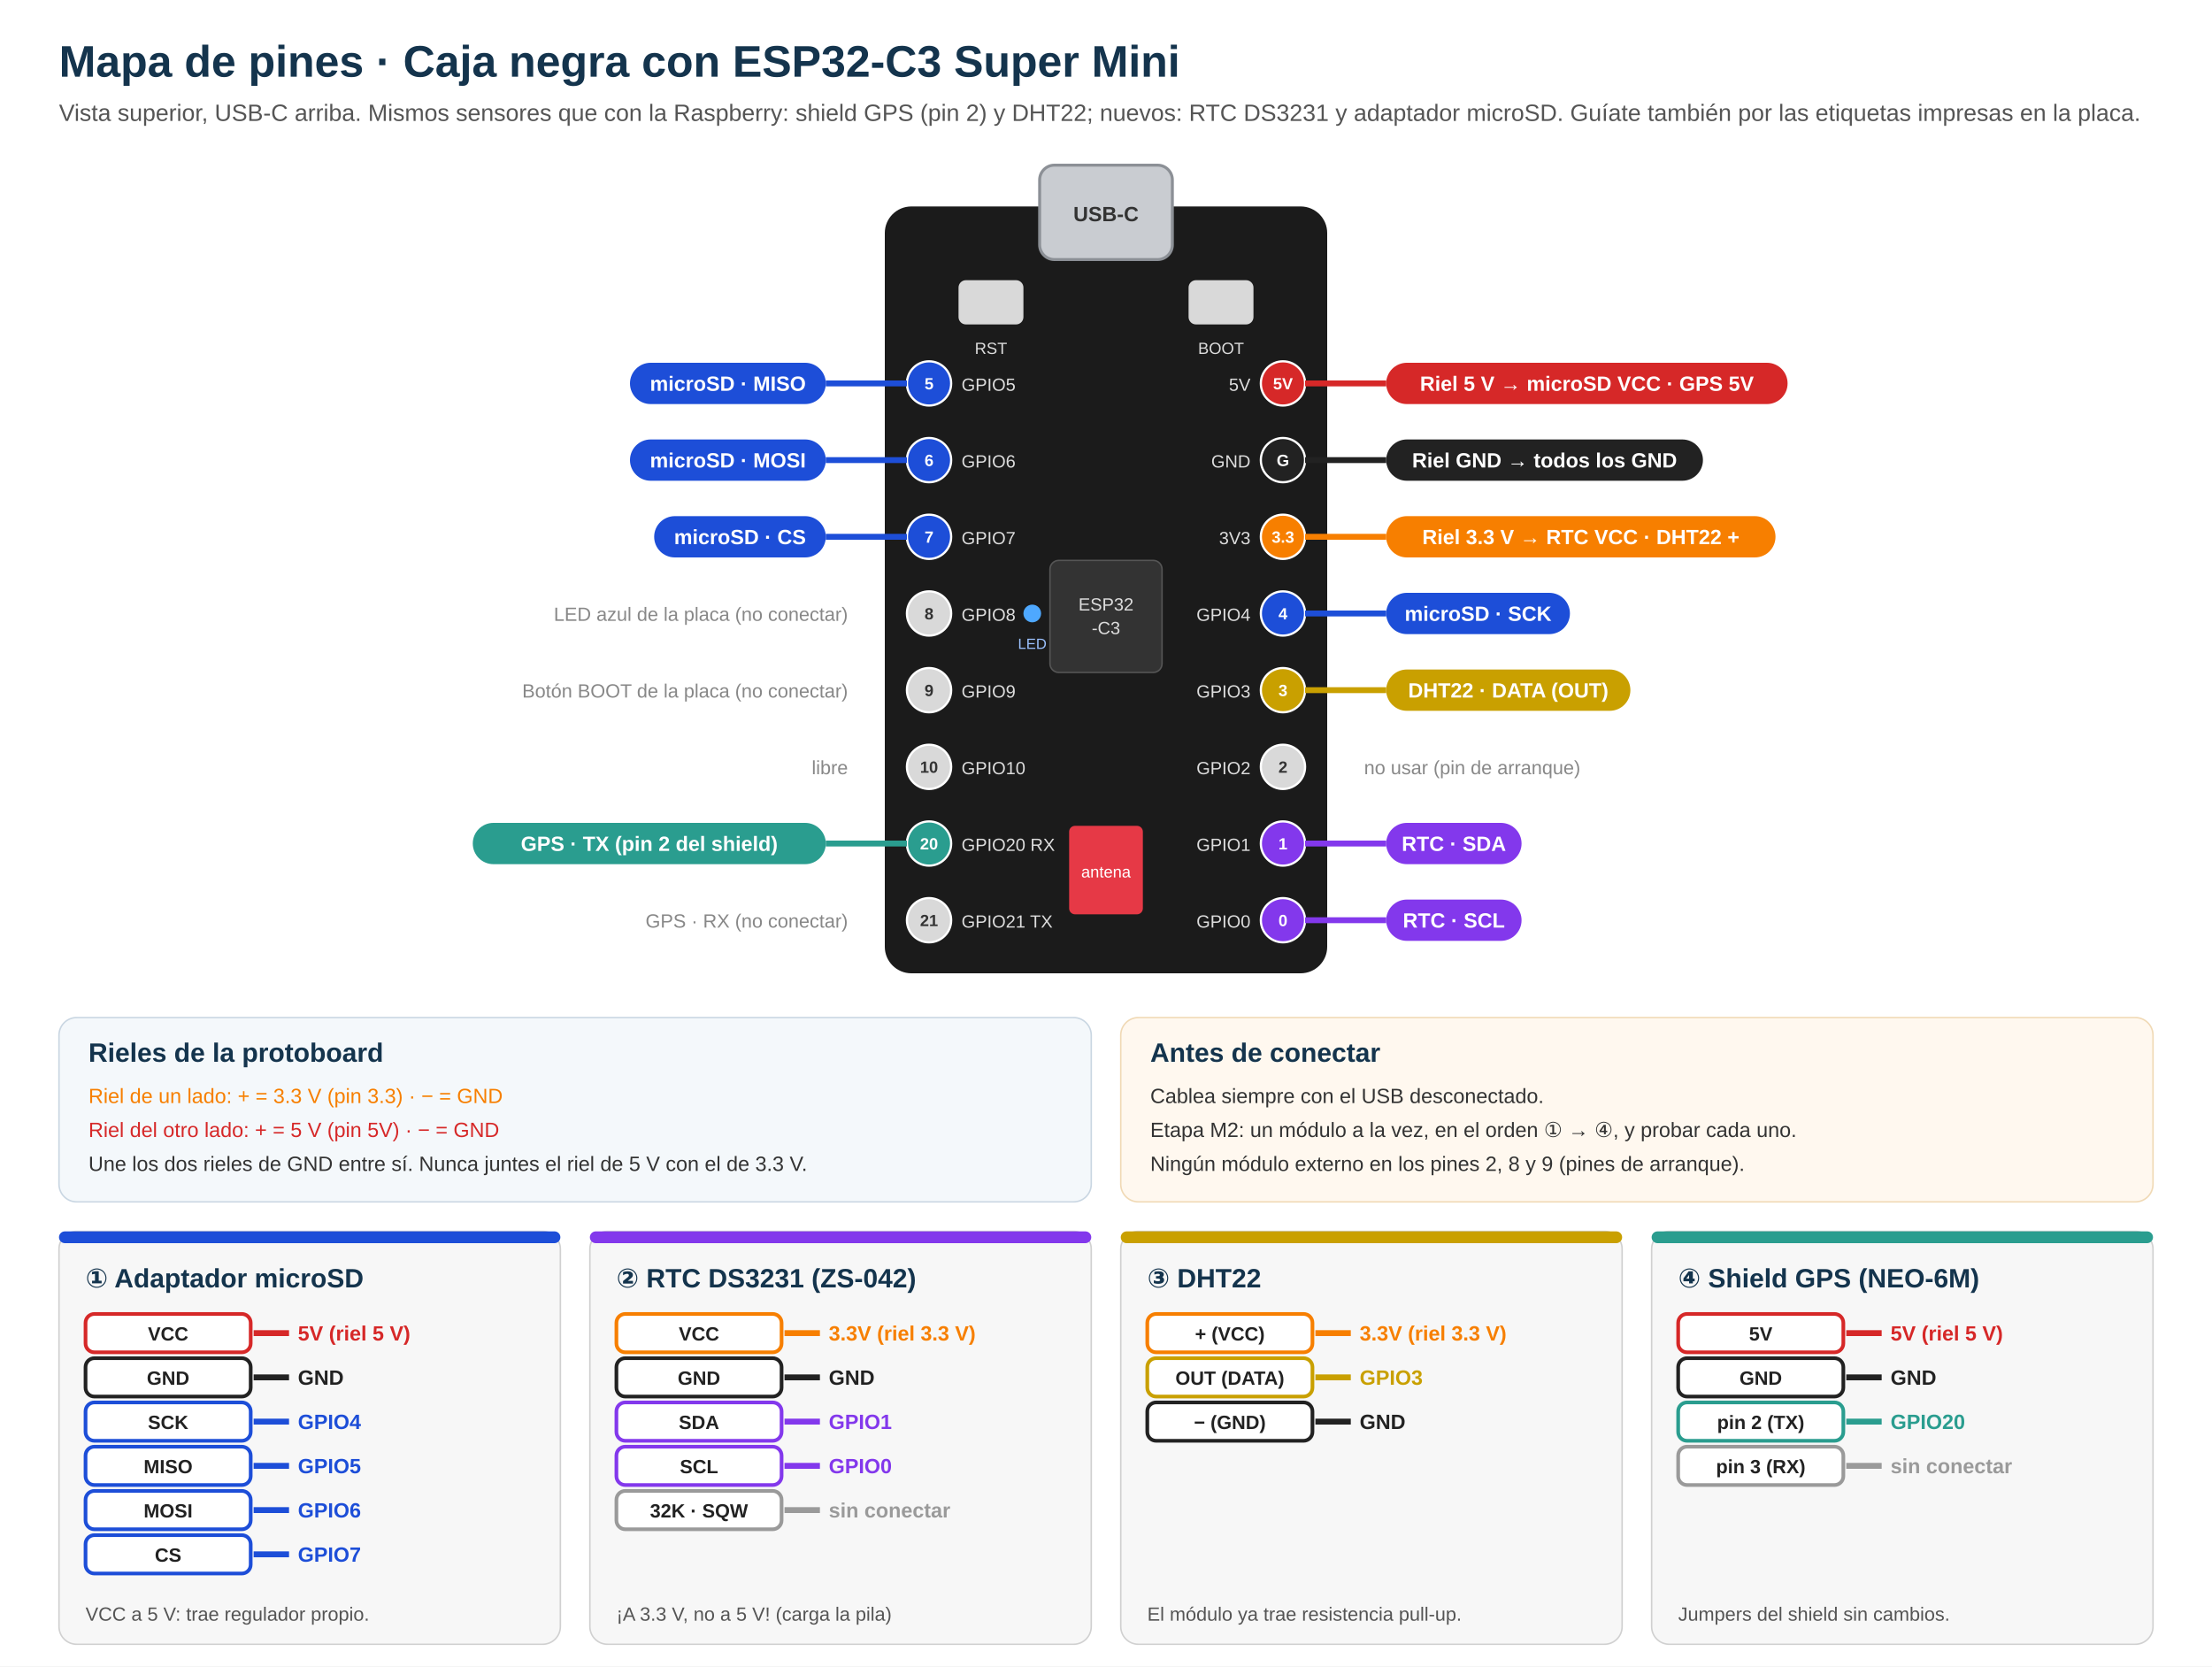
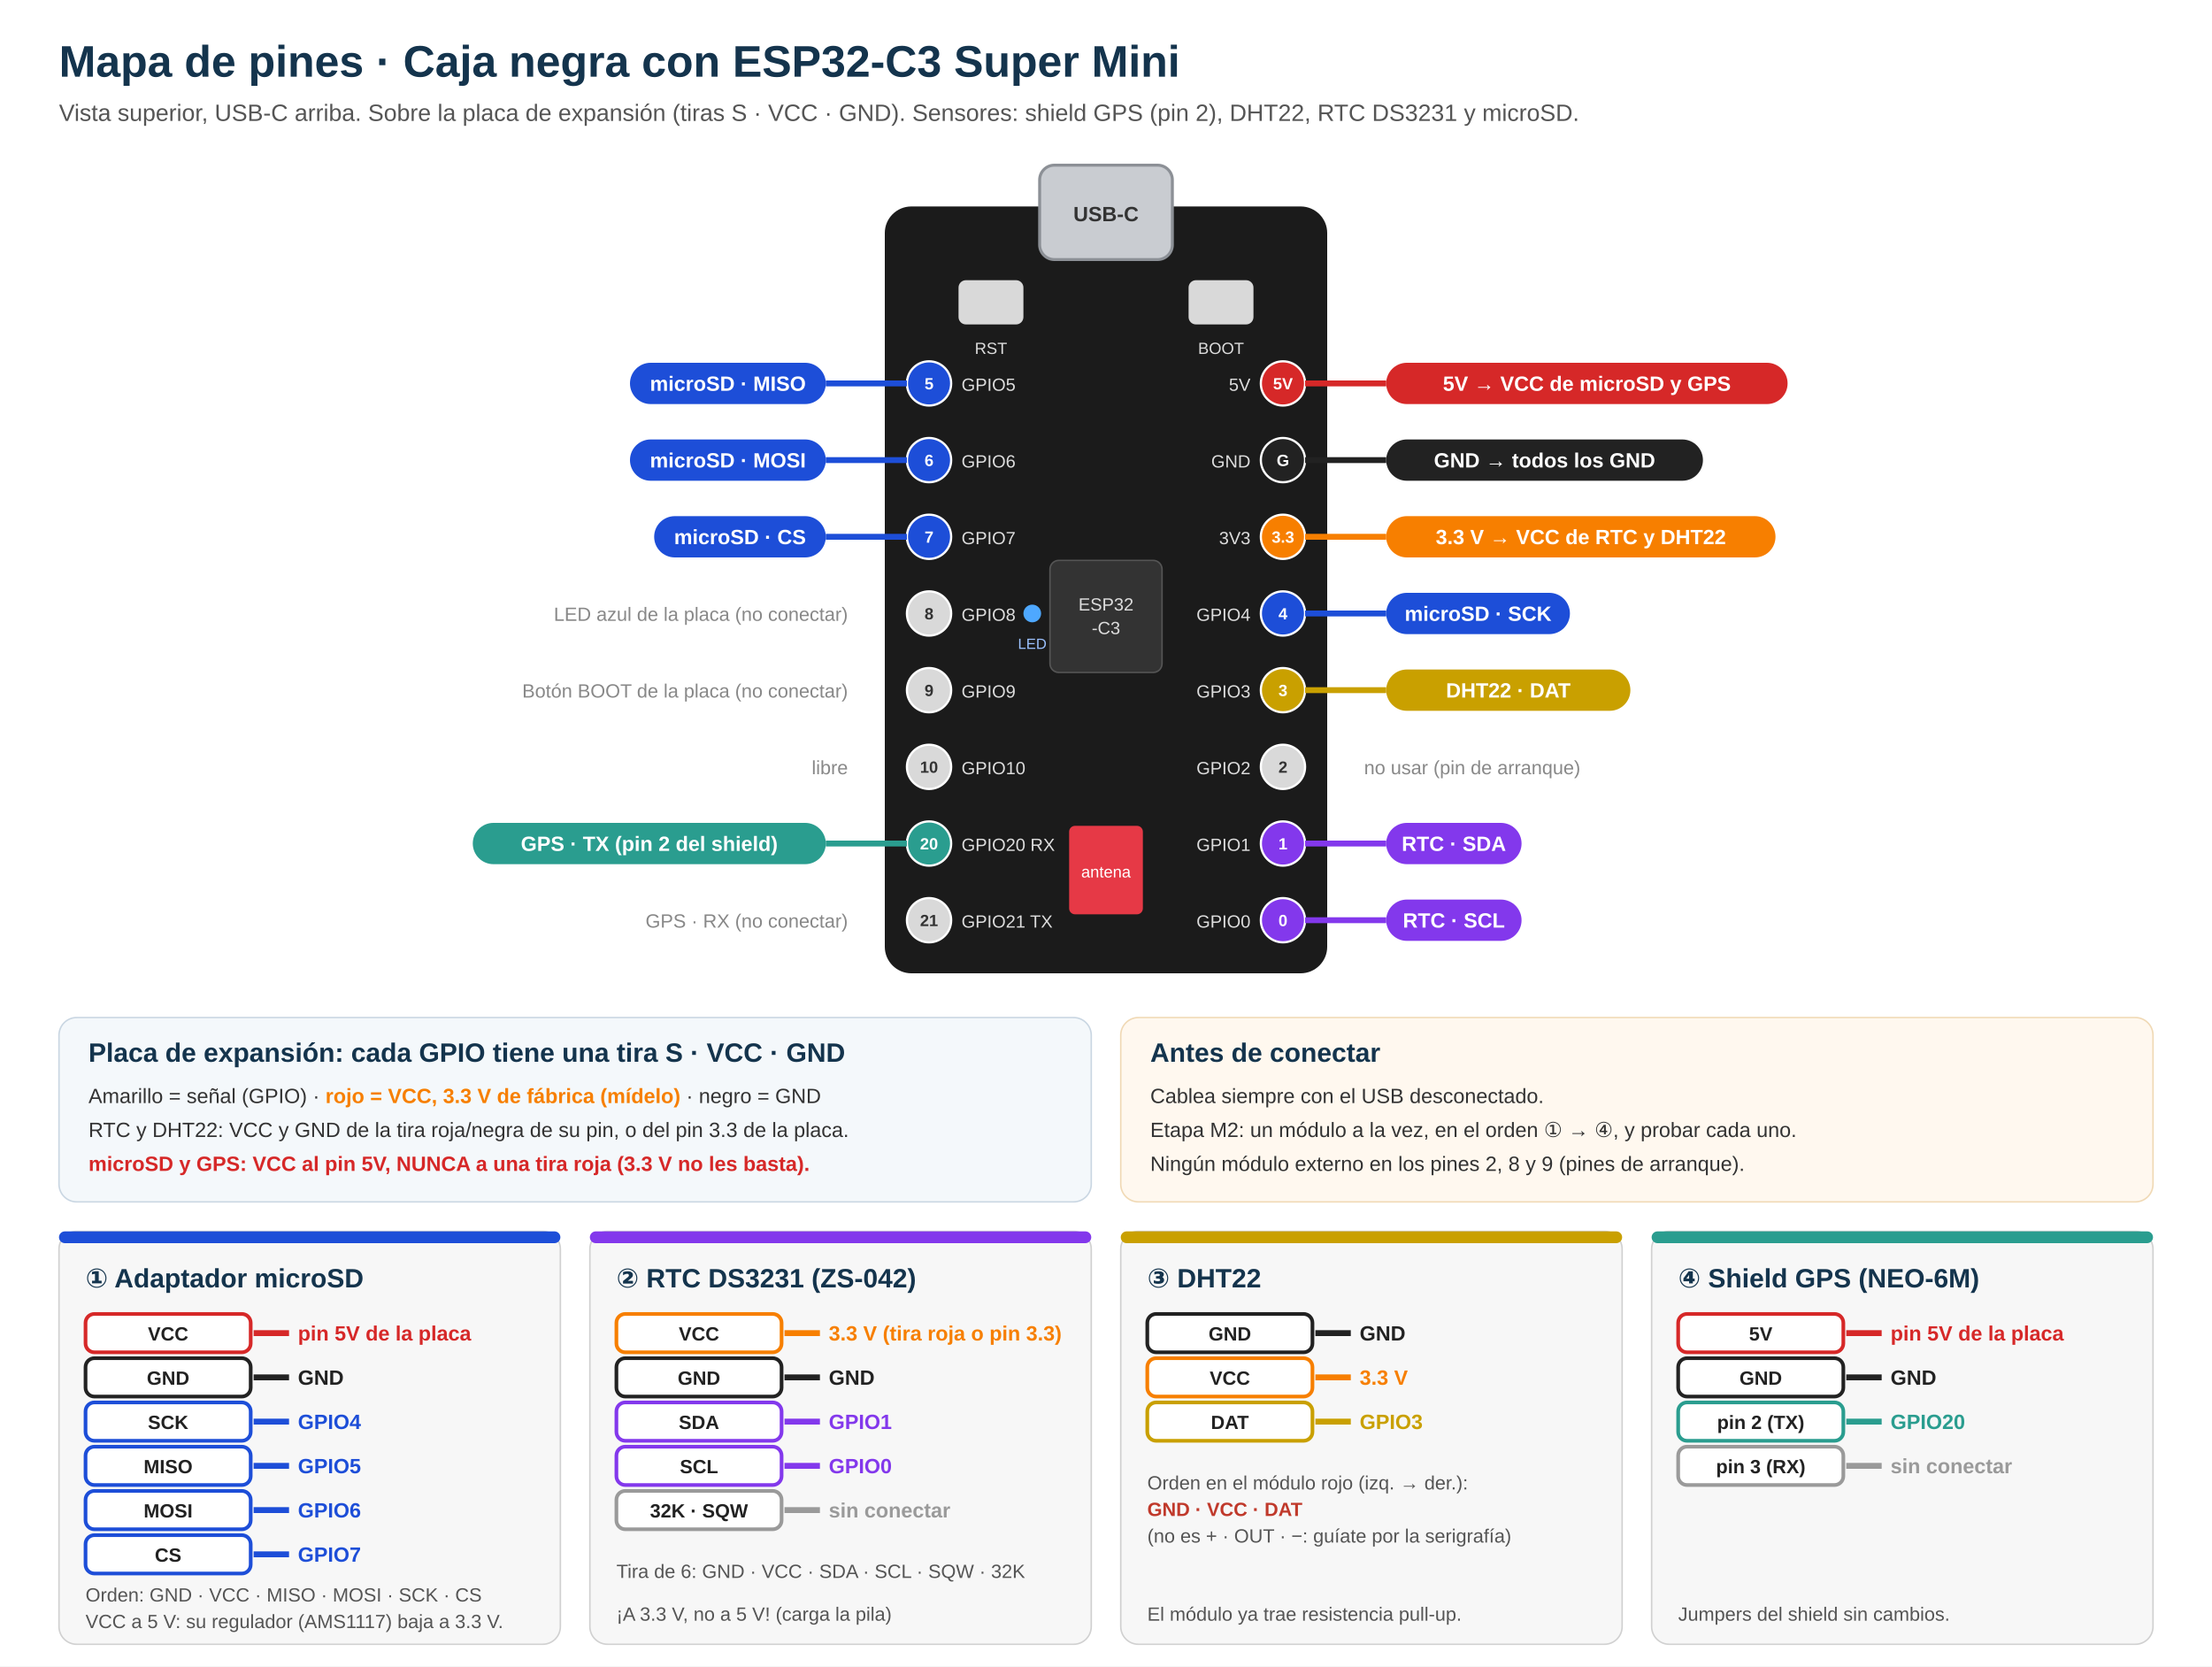
<svg xmlns="http://www.w3.org/2000/svg" width="1500" height="1130" viewBox="0 0 1500 1130" font-family="Arial, Helvetica, sans-serif">
  <rect width="1500" height="1130" fill="#ffffff" />
  <text x="40" y="52" font-size="30" font-weight="bold" fill="#14344d">Mapa de pines · Caja negra con ESP32-C3 Super Mini</text>
-   <text x="40" y="82" font-size="16" fill="#555">Vista superior, USB-C arriba. Mismos sensores que con la Raspberry: shield GPS (pin 2) y DHT22; nuevos: RTC DS3231 y adaptador microSD. Guíate también por las etiquetas impresas en la placa.</text>
+   <text x="40" y="82" font-size="16" fill="#555">Vista superior, USB-C arriba. Sobre la placa de expansión (tiras S · VCC · GND). Sensores: shield GPS (pin 2), DHT22, RTC DS3231 y microSD.</text>
  <rect x="600" y="140" width="300" height="520" rx="18" fill="#1b1b1b" />
  <rect x="705" y="112" width="90" height="64" rx="10" fill="#c9ccd1" stroke="#8c9096" stroke-width="2" />
  <text x="750" y="150" font-size="14" font-weight="bold" fill="#333" text-anchor="middle">USB-C</text>
  <rect x="650" y="190" width="44" height="30" rx="5" fill="#d9d9d9" />
  <text x="672" y="240" font-size="11" fill="#ddd" text-anchor="middle">RST</text>
  <rect x="806" y="190" width="44" height="30" rx="5" fill="#d9d9d9" />
  <text x="828" y="240" font-size="11" fill="#ddd" text-anchor="middle">BOOT</text>
  <rect x="712" y="380" width="76" height="76" rx="6" fill="#333" stroke="#555" />
  <text x="750" y="414" font-size="12" fill="#ddd" text-anchor="middle">ESP32</text>
  <text x="750" y="430" font-size="12" fill="#ddd" text-anchor="middle">-C3</text>
  <rect x="725" y="560" width="50" height="60" rx="4" fill="#e63946" />
  <text x="750" y="595" font-size="11" fill="#fff" text-anchor="middle">antena</text>
  <circle cx="630" cy="260" r="15" fill="#1d4ed8" stroke="#fff" stroke-width="1.5" />
  <text x="630" y="264" font-size="11" font-weight="bold" fill="#fff" text-anchor="middle">5</text>
  <text x="652" y="265" font-size="12" fill="#ddd">GPIO5</text>
  <line x1="560" y1="260" x2="615" y2="260" stroke="#1d4ed8" stroke-width="4" />
  <rect x="427.2" y="246" width="132.8" height="28" rx="14" fill="#1d4ed8" />
  <text x="493.6" y="265" font-size="14" font-weight="bold" fill="#fff" text-anchor="middle">microSD · MISO</text>
  <circle cx="870" cy="260" r="15" fill="#d62828" stroke="#fff" stroke-width="1.5" />
  <text x="870" y="264" font-size="11" font-weight="bold" fill="#fff" text-anchor="middle">5V</text>
  <text x="848" y="265" font-size="12" fill="#ddd" text-anchor="end">5V</text>
  <line x1="885" y1="260" x2="940" y2="260" stroke="#d62828" stroke-width="4" />
  <rect x="940" y="246" width="272.2" height="28" rx="14" fill="#d62828" />
-   <text x="1076.1" y="265" font-size="14" font-weight="bold" fill="#fff" text-anchor="middle">Riel 5 V → microSD VCC · GPS 5V</text>
+   <text x="1076.1" y="265" font-size="14" font-weight="bold" fill="#fff" text-anchor="middle">5V → VCC de microSD y GPS</text>
  <circle cx="630" cy="312" r="15" fill="#1d4ed8" stroke="#fff" stroke-width="1.5" />
  <text x="630" y="316" font-size="11" font-weight="bold" fill="#fff" text-anchor="middle">6</text>
  <text x="652" y="317" font-size="12" fill="#ddd">GPIO6</text>
  <line x1="560" y1="312" x2="615" y2="312" stroke="#1d4ed8" stroke-width="4" />
  <rect x="427.2" y="298" width="132.8" height="28" rx="14" fill="#1d4ed8" />
  <text x="493.6" y="317" font-size="14" font-weight="bold" fill="#fff" text-anchor="middle">microSD · MOSI</text>
  <circle cx="870" cy="312" r="15" fill="#222222" stroke="#fff" stroke-width="1.5" />
  <text x="870" y="316" font-size="11" font-weight="bold" fill="#fff" text-anchor="middle">G</text>
  <text x="848" y="317" font-size="12" fill="#ddd" text-anchor="end">GND</text>
  <line x1="885" y1="312" x2="940" y2="312" stroke="#222222" stroke-width="4" />
  <rect x="940" y="298" width="214.8" height="28" rx="14" fill="#222222" />
-   <text x="1047.4" y="317" font-size="14" font-weight="bold" fill="#fff" text-anchor="middle">Riel GND → todos los GND</text>
+   <text x="1047.4" y="317" font-size="14" font-weight="bold" fill="#fff" text-anchor="middle">GND → todos los GND</text>
  <circle cx="630" cy="364" r="15" fill="#1d4ed8" stroke="#fff" stroke-width="1.5" />
  <text x="630" y="368" font-size="11" font-weight="bold" fill="#fff" text-anchor="middle">7</text>
  <text x="652" y="369" font-size="12" fill="#ddd">GPIO7</text>
  <line x1="560" y1="364" x2="615" y2="364" stroke="#1d4ed8" stroke-width="4" />
  <rect x="443.6" y="350" width="116.4" height="28" rx="14" fill="#1d4ed8" />
  <text x="501.8" y="369" font-size="14" font-weight="bold" fill="#fff" text-anchor="middle">microSD · CS</text>
  <circle cx="870" cy="364" r="15" fill="#f77f00" stroke="#fff" stroke-width="1.5" />
  <text x="870" y="368" font-size="11" font-weight="bold" fill="#fff" text-anchor="middle">3.3</text>
  <text x="848" y="369" font-size="12" fill="#ddd" text-anchor="end">3V3</text>
  <line x1="885" y1="364" x2="940" y2="364" stroke="#f77f00" stroke-width="4" />
  <rect x="940" y="350" width="264.0" height="28" rx="14" fill="#f77f00" />
-   <text x="1072.0" y="369" font-size="14" font-weight="bold" fill="#fff" text-anchor="middle">Riel 3.3 V → RTC VCC · DHT22 +</text>
+   <text x="1072.0" y="369" font-size="14" font-weight="bold" fill="#fff" text-anchor="middle">3.3 V → VCC de RTC y DHT22</text>
  <circle cx="630" cy="416" r="15" fill="#d9d9d9" stroke="#fff" stroke-width="1.5" />
  <text x="630" y="420" font-size="11" font-weight="bold" fill="#333" text-anchor="middle">8</text>
  <text x="652" y="421" font-size="12" fill="#ddd">GPIO8</text>
  <text x="575" y="421" font-size="13" fill="#888" text-anchor="end">LED azul de la placa (no conectar)</text>
  <circle cx="870" cy="416" r="15" fill="#1d4ed8" stroke="#fff" stroke-width="1.5" />
  <text x="870" y="420" font-size="11" font-weight="bold" fill="#fff" text-anchor="middle">4</text>
  <text x="848" y="421" font-size="12" fill="#ddd" text-anchor="end">GPIO4</text>
  <line x1="885" y1="416" x2="940" y2="416" stroke="#1d4ed8" stroke-width="4" />
  <rect x="940" y="402" width="124.6" height="28" rx="14" fill="#1d4ed8" />
  <text x="1002.3" y="421" font-size="14" font-weight="bold" fill="#fff" text-anchor="middle">microSD · SCK</text>
  <circle cx="630" cy="468" r="15" fill="#d9d9d9" stroke="#fff" stroke-width="1.5" />
  <text x="630" y="472" font-size="11" font-weight="bold" fill="#333" text-anchor="middle">9</text>
  <text x="652" y="473" font-size="12" fill="#ddd">GPIO9</text>
  <text x="575" y="473" font-size="13" fill="#888" text-anchor="end">Botón BOOT de la placa (no conectar)</text>
  <circle cx="870" cy="468" r="15" fill="#c9a000" stroke="#fff" stroke-width="1.5" />
  <text x="870" y="472" font-size="11" font-weight="bold" fill="#fff" text-anchor="middle">3</text>
  <text x="848" y="473" font-size="12" fill="#ddd" text-anchor="end">GPIO3</text>
  <line x1="885" y1="468" x2="940" y2="468" stroke="#c9a000" stroke-width="4" />
  <rect x="940" y="454" width="165.6" height="28" rx="14" fill="#c9a000" />
-   <text x="1022.8" y="473" font-size="14" font-weight="bold" fill="#fff" text-anchor="middle">DHT22 · DATA (OUT)</text>
+   <text x="1022.8" y="473" font-size="14" font-weight="bold" fill="#fff" text-anchor="middle">DHT22 · DAT</text>
  <circle cx="630" cy="520" r="15" fill="#d9d9d9" stroke="#fff" stroke-width="1.5" />
  <text x="630" y="524" font-size="11" font-weight="bold" fill="#333" text-anchor="middle">10</text>
  <text x="652" y="525" font-size="12" fill="#ddd">GPIO10</text>
  <text x="575" y="525" font-size="13" fill="#888" text-anchor="end">libre</text>
  <circle cx="870" cy="520" r="15" fill="#d9d9d9" stroke="#fff" stroke-width="1.5" />
  <text x="870" y="524" font-size="11" font-weight="bold" fill="#333" text-anchor="middle">2</text>
  <text x="848" y="525" font-size="12" fill="#ddd" text-anchor="end">GPIO2</text>
  <text x="925" y="525" font-size="13" fill="#888">no usar (pin de arranque)</text>
  <circle cx="630" cy="572" r="15" fill="#2a9d8f" stroke="#fff" stroke-width="1.5" />
  <text x="630" y="576" font-size="11" font-weight="bold" fill="#fff" text-anchor="middle">20</text>
  <text x="652" y="577" font-size="12" fill="#ddd">GPIO20 RX</text>
  <line x1="560" y1="572" x2="615" y2="572" stroke="#2a9d8f" stroke-width="4" />
  <rect x="320.6" y="558" width="239.4" height="28" rx="14" fill="#2a9d8f" />
  <text x="440.3" y="577" font-size="14" font-weight="bold" fill="#fff" text-anchor="middle">GPS · TX (pin 2 del shield)</text>
  <circle cx="870" cy="572" r="15" fill="#8338ec" stroke="#fff" stroke-width="1.5" />
  <text x="870" y="576" font-size="11" font-weight="bold" fill="#fff" text-anchor="middle">1</text>
  <text x="848" y="577" font-size="12" fill="#ddd" text-anchor="end">GPIO1</text>
  <line x1="885" y1="572" x2="940" y2="572" stroke="#8338ec" stroke-width="4" />
  <rect x="940" y="558" width="91.8" height="28" rx="14" fill="#8338ec" />
  <text x="985.9" y="577" font-size="14" font-weight="bold" fill="#fff" text-anchor="middle">RTC · SDA</text>
  <circle cx="630" cy="624" r="15" fill="#d9d9d9" stroke="#fff" stroke-width="1.5" />
  <text x="630" y="628" font-size="11" font-weight="bold" fill="#333" text-anchor="middle">21</text>
  <text x="652" y="629" font-size="12" fill="#ddd">GPIO21 TX</text>
  <text x="575" y="629" font-size="13" fill="#888" text-anchor="end">GPS · RX (no conectar)</text>
  <circle cx="870" cy="624" r="15" fill="#8338ec" stroke="#fff" stroke-width="1.5" />
  <text x="870" y="628" font-size="11" font-weight="bold" fill="#fff" text-anchor="middle">0</text>
  <text x="848" y="629" font-size="12" fill="#ddd" text-anchor="end">GPIO0</text>
  <line x1="885" y1="624" x2="940" y2="624" stroke="#8338ec" stroke-width="4" />
  <rect x="940" y="610" width="91.8" height="28" rx="14" fill="#8338ec" />
  <text x="985.9" y="629" font-size="14" font-weight="bold" fill="#fff" text-anchor="middle">RTC · SCL</text>
  <circle cx="700" cy="416" r="6" fill="#4ea8ff" />
  <text x="700" y="440" font-size="10" fill="#9cc2ff" text-anchor="middle">LED</text>
  <rect x="40" y="690" width="700" height="125" rx="12" fill="#f4f8fb" stroke="#c9d6e2" />
-   <text x="60" y="720" font-size="18" font-weight="bold" fill="#14344d">Rieles de la protoboard</text>
-   <text x="60" y="748" font-size="14" fill="#f77f00">Riel de un lado: + = 3.3 V (pin 3.3)  ·  − = GND</text>
-   <text x="60" y="771" font-size="14" fill="#d62828">Riel del otro lado: + = 5 V (pin 5V)  ·  − = GND</text>
-   <text x="60" y="794" font-size="14" fill="#333">Une los dos rieles de GND entre sí. Nunca juntes el riel de 5 V con el de 3.3 V.</text>
+   <text x="60" y="720" font-size="18" font-weight="bold" fill="#14344d">Placa de expansión: cada GPIO tiene una tira S · VCC · GND</text>
+   <text x="60" y="748" font-size="14" fill="#333">Amarillo = señal (GPIO) · <tspan fill="#f77f00" font-weight="bold">rojo = VCC, 3.3 V de fábrica (mídelo)</tspan> · negro = GND</text>
+   <text x="60" y="771" font-size="14" fill="#333">RTC y DHT22: VCC y GND de la tira roja/negra de su pin, o del pin 3.3 de la placa.</text>
+   <text x="60" y="794" font-size="14" fill="#d62828" font-weight="bold">microSD y GPS: VCC al pin 5V, NUNCA a una tira roja (3.3 V no les basta).</text>
  <rect x="760" y="690" width="700" height="125" rx="12" fill="#fff8ef" stroke="#f0d9b5" />
  <text x="780" y="720" font-size="18" font-weight="bold" fill="#14344d">Antes de conectar</text>
  <text x="780" y="748" font-size="14" fill="#333">Cablea siempre con el USB desconectado.</text>
  <text x="780" y="771" font-size="14" fill="#333">Etapa M2: un módulo a la vez, en el orden ① → ④, y probar cada uno.</text>
  <text x="780" y="794" font-size="14" fill="#333">Ningún módulo externo en los pines 2, 8 y 9 (pines de arranque).</text>
  <rect x="40" y="835" width="340" height="280" rx="12" fill="#f7f7f7" stroke="#d0d0d0" />
  <rect x="40" y="835" width="340" height="8" rx="4" fill="#1d4ed8" />
  <text x="58" y="873" font-size="18" font-weight="bold" fill="#14344d">① Adaptador microSD</text>
  <rect x="58" y="891" width="112" height="26" rx="6" fill="#fff" stroke="#d62828" stroke-width="2.5" />
  <text x="114" y="909" font-size="13" font-weight="bold" text-anchor="middle" fill="#222">VCC</text>
  <line x1="172" y1="904" x2="196" y2="904" stroke="#d62828" stroke-width="4" />
-   <text x="202" y="909" font-size="14" font-weight="bold" fill="#d62828">5V (riel 5 V)</text>
+   <text x="202" y="909" font-size="14" font-weight="bold" fill="#d62828">pin 5V de la placa</text>
  <rect x="58" y="921" width="112" height="26" rx="6" fill="#fff" stroke="#222222" stroke-width="2.5" />
  <text x="114" y="939" font-size="13" font-weight="bold" text-anchor="middle" fill="#222">GND</text>
  <line x1="172" y1="934" x2="196" y2="934" stroke="#222222" stroke-width="4" />
  <text x="202" y="939" font-size="14" font-weight="bold" fill="#222222">GND</text>
  <rect x="58" y="951" width="112" height="26" rx="6" fill="#fff" stroke="#1d4ed8" stroke-width="2.5" />
  <text x="114" y="969" font-size="13" font-weight="bold" text-anchor="middle" fill="#222">SCK</text>
  <line x1="172" y1="964" x2="196" y2="964" stroke="#1d4ed8" stroke-width="4" />
  <text x="202" y="969" font-size="14" font-weight="bold" fill="#1d4ed8">GPIO4</text>
  <rect x="58" y="981" width="112" height="26" rx="6" fill="#fff" stroke="#1d4ed8" stroke-width="2.5" />
  <text x="114" y="999" font-size="13" font-weight="bold" text-anchor="middle" fill="#222">MISO</text>
  <line x1="172" y1="994" x2="196" y2="994" stroke="#1d4ed8" stroke-width="4" />
  <text x="202" y="999" font-size="14" font-weight="bold" fill="#1d4ed8">GPIO5</text>
  <rect x="58" y="1011" width="112" height="26" rx="6" fill="#fff" stroke="#1d4ed8" stroke-width="2.5" />
  <text x="114" y="1029" font-size="13" font-weight="bold" text-anchor="middle" fill="#222">MOSI</text>
  <line x1="172" y1="1024" x2="196" y2="1024" stroke="#1d4ed8" stroke-width="4" />
  <text x="202" y="1029" font-size="14" font-weight="bold" fill="#1d4ed8">GPIO6</text>
  <rect x="58" y="1041" width="112" height="26" rx="6" fill="#fff" stroke="#1d4ed8" stroke-width="2.5" />
  <text x="114" y="1059" font-size="13" font-weight="bold" text-anchor="middle" fill="#222">CS</text>
  <line x1="172" y1="1054" x2="196" y2="1054" stroke="#1d4ed8" stroke-width="4" />
  <text x="202" y="1059" font-size="14" font-weight="bold" fill="#1d4ed8">GPIO7</text>
-   <text x="58" y="1099" font-size="13" fill="#555">VCC a 5 V: trae regulador propio.</text>
+   <text x="58" y="1086" font-size="13" fill="#555">Orden: GND · VCC · MISO · MOSI · SCK · CS</text>
+   <text x="58" y="1104" font-size="13" fill="#555">VCC a 5 V: su regulador (AMS1117) baja a 3.3 V.</text>
  <rect x="400" y="835" width="340" height="280" rx="12" fill="#f7f7f7" stroke="#d0d0d0" />
  <rect x="400" y="835" width="340" height="8" rx="4" fill="#8338ec" />
  <text x="418" y="873" font-size="18" font-weight="bold" fill="#14344d">② RTC DS3231 (ZS-042)</text>
  <rect x="418" y="891" width="112" height="26" rx="6" fill="#fff" stroke="#f77f00" stroke-width="2.5" />
  <text x="474" y="909" font-size="13" font-weight="bold" text-anchor="middle" fill="#222">VCC</text>
  <line x1="532" y1="904" x2="556" y2="904" stroke="#f77f00" stroke-width="4" />
-   <text x="562" y="909" font-size="14" font-weight="bold" fill="#f77f00">3.3V (riel 3.3 V)</text>
+   <text x="562" y="909" font-size="14" font-weight="bold" fill="#f77f00">3.3 V (tira roja o pin 3.3)</text>
  <rect x="418" y="921" width="112" height="26" rx="6" fill="#fff" stroke="#222222" stroke-width="2.5" />
  <text x="474" y="939" font-size="13" font-weight="bold" text-anchor="middle" fill="#222">GND</text>
  <line x1="532" y1="934" x2="556" y2="934" stroke="#222222" stroke-width="4" />
  <text x="562" y="939" font-size="14" font-weight="bold" fill="#222222">GND</text>
  <rect x="418" y="951" width="112" height="26" rx="6" fill="#fff" stroke="#8338ec" stroke-width="2.5" />
  <text x="474" y="969" font-size="13" font-weight="bold" text-anchor="middle" fill="#222">SDA</text>
  <line x1="532" y1="964" x2="556" y2="964" stroke="#8338ec" stroke-width="4" />
  <text x="562" y="969" font-size="14" font-weight="bold" fill="#8338ec">GPIO1</text>
  <rect x="418" y="981" width="112" height="26" rx="6" fill="#fff" stroke="#8338ec" stroke-width="2.5" />
  <text x="474" y="999" font-size="13" font-weight="bold" text-anchor="middle" fill="#222">SCL</text>
  <line x1="532" y1="994" x2="556" y2="994" stroke="#8338ec" stroke-width="4" />
  <text x="562" y="999" font-size="14" font-weight="bold" fill="#8338ec">GPIO0</text>
  <rect x="418" y="1011" width="112" height="26" rx="6" fill="#fff" stroke="#9a9a9a" stroke-width="2.5" />
  <text x="474" y="1029" font-size="13" font-weight="bold" text-anchor="middle" fill="#222">32K · SQW</text>
  <line x1="532" y1="1024" x2="556" y2="1024" stroke="#9a9a9a" stroke-width="4" />
  <text x="562" y="1029" font-size="14" font-weight="bold" fill="#9a9a9a">sin conectar</text>
+   <text x="418" y="1070" font-size="13" fill="#555">Tira de 6: GND · VCC · SDA · SCL · SQW · 32K</text>
  <text x="418" y="1099" font-size="13" fill="#555">¡A 3.3 V, no a 5 V! (carga la pila)</text>
  <rect x="760" y="835" width="340" height="280" rx="12" fill="#f7f7f7" stroke="#d0d0d0" />
  <rect x="760" y="835" width="340" height="8" rx="4" fill="#c9a000" />
  <text x="778" y="873" font-size="18" font-weight="bold" fill="#14344d">③ DHT22</text>
-   <rect x="778" y="891" width="112" height="26" rx="6" fill="#fff" stroke="#f77f00" stroke-width="2.5" />
-   <text x="834" y="909" font-size="13" font-weight="bold" text-anchor="middle" fill="#222">+ (VCC)</text>
-   <line x1="892" y1="904" x2="916" y2="904" stroke="#f77f00" stroke-width="4" />
-   <text x="922" y="909" font-size="14" font-weight="bold" fill="#f77f00">3.3V (riel 3.3 V)</text>
-   <rect x="778" y="921" width="112" height="26" rx="6" fill="#fff" stroke="#c9a000" stroke-width="2.5" />
-   <text x="834" y="939" font-size="13" font-weight="bold" text-anchor="middle" fill="#222">OUT (DATA)</text>
-   <line x1="892" y1="934" x2="916" y2="934" stroke="#c9a000" stroke-width="4" />
-   <text x="922" y="939" font-size="14" font-weight="bold" fill="#c9a000">GPIO3</text>
-   <rect x="778" y="951" width="112" height="26" rx="6" fill="#fff" stroke="#222222" stroke-width="2.5" />
-   <text x="834" y="969" font-size="13" font-weight="bold" text-anchor="middle" fill="#222">− (GND)</text>
-   <line x1="892" y1="964" x2="916" y2="964" stroke="#222222" stroke-width="4" />
-   <text x="922" y="969" font-size="14" font-weight="bold" fill="#222222">GND</text>
+   <rect x="778" y="891" width="112" height="26" rx="6" fill="#fff" stroke="#222222" stroke-width="2.5" />
+   <text x="834" y="909" font-size="13" font-weight="bold" text-anchor="middle" fill="#222">GND</text>
+   <line x1="892" y1="904" x2="916" y2="904" stroke="#222222" stroke-width="4" />
+   <text x="922" y="909" font-size="14" font-weight="bold" fill="#222222">GND</text>
+   <rect x="778" y="921" width="112" height="26" rx="6" fill="#fff" stroke="#f77f00" stroke-width="2.5" />
+   <text x="834" y="939" font-size="13" font-weight="bold" text-anchor="middle" fill="#222">VCC</text>
+   <line x1="892" y1="934" x2="916" y2="934" stroke="#f77f00" stroke-width="4" />
+   <text x="922" y="939" font-size="14" font-weight="bold" fill="#f77f00">3.3 V</text>
+   <rect x="778" y="951" width="112" height="26" rx="6" fill="#fff" stroke="#c9a000" stroke-width="2.5" />
+   <text x="834" y="969" font-size="13" font-weight="bold" text-anchor="middle" fill="#222">DAT</text>
+   <line x1="892" y1="964" x2="916" y2="964" stroke="#c9a000" stroke-width="4" />
+   <text x="922" y="969" font-size="14" font-weight="bold" fill="#c9a000">GPIO3</text>
+   <text x="778" y="1010" font-size="13" fill="#555">Orden en el módulo rojo (izq. → der.):</text>
+   <text x="778" y="1028" font-size="13" font-weight="bold" fill="#c0392b">GND · VCC · DAT</text>
+   <text x="778" y="1046" font-size="13" fill="#555">(no es + · OUT · −: guíate por la serigrafía)</text>
  <text x="778" y="1099" font-size="13" fill="#555">El módulo ya trae resistencia pull-up.</text>
  <rect x="1120" y="835" width="340" height="280" rx="12" fill="#f7f7f7" stroke="#d0d0d0" />
  <rect x="1120" y="835" width="340" height="8" rx="4" fill="#2a9d8f" />
  <text x="1138" y="873" font-size="18" font-weight="bold" fill="#14344d">④ Shield GPS (NEO-6M)</text>
  <rect x="1138" y="891" width="112" height="26" rx="6" fill="#fff" stroke="#d62828" stroke-width="2.5" />
  <text x="1194" y="909" font-size="13" font-weight="bold" text-anchor="middle" fill="#222">5V</text>
  <line x1="1252" y1="904" x2="1276" y2="904" stroke="#d62828" stroke-width="4" />
-   <text x="1282" y="909" font-size="14" font-weight="bold" fill="#d62828">5V (riel 5 V)</text>
+   <text x="1282" y="909" font-size="14" font-weight="bold" fill="#d62828">pin 5V de la placa</text>
  <rect x="1138" y="921" width="112" height="26" rx="6" fill="#fff" stroke="#222222" stroke-width="2.5" />
  <text x="1194" y="939" font-size="13" font-weight="bold" text-anchor="middle" fill="#222">GND</text>
  <line x1="1252" y1="934" x2="1276" y2="934" stroke="#222222" stroke-width="4" />
  <text x="1282" y="939" font-size="14" font-weight="bold" fill="#222222">GND</text>
  <rect x="1138" y="951" width="112" height="26" rx="6" fill="#fff" stroke="#2a9d8f" stroke-width="2.5" />
  <text x="1194" y="969" font-size="13" font-weight="bold" text-anchor="middle" fill="#222">pin 2 (TX)</text>
  <line x1="1252" y1="964" x2="1276" y2="964" stroke="#2a9d8f" stroke-width="4" />
  <text x="1282" y="969" font-size="14" font-weight="bold" fill="#2a9d8f">GPIO20</text>
  <rect x="1138" y="981" width="112" height="26" rx="6" fill="#fff" stroke="#9a9a9a" stroke-width="2.5" />
  <text x="1194" y="999" font-size="13" font-weight="bold" text-anchor="middle" fill="#222">pin 3 (RX)</text>
  <line x1="1252" y1="994" x2="1276" y2="994" stroke="#9a9a9a" stroke-width="4" />
  <text x="1282" y="999" font-size="14" font-weight="bold" fill="#9a9a9a">sin conectar</text>
  <text x="1138" y="1099" font-size="13" fill="#555">Jumpers del shield sin cambios.</text>
</svg>
